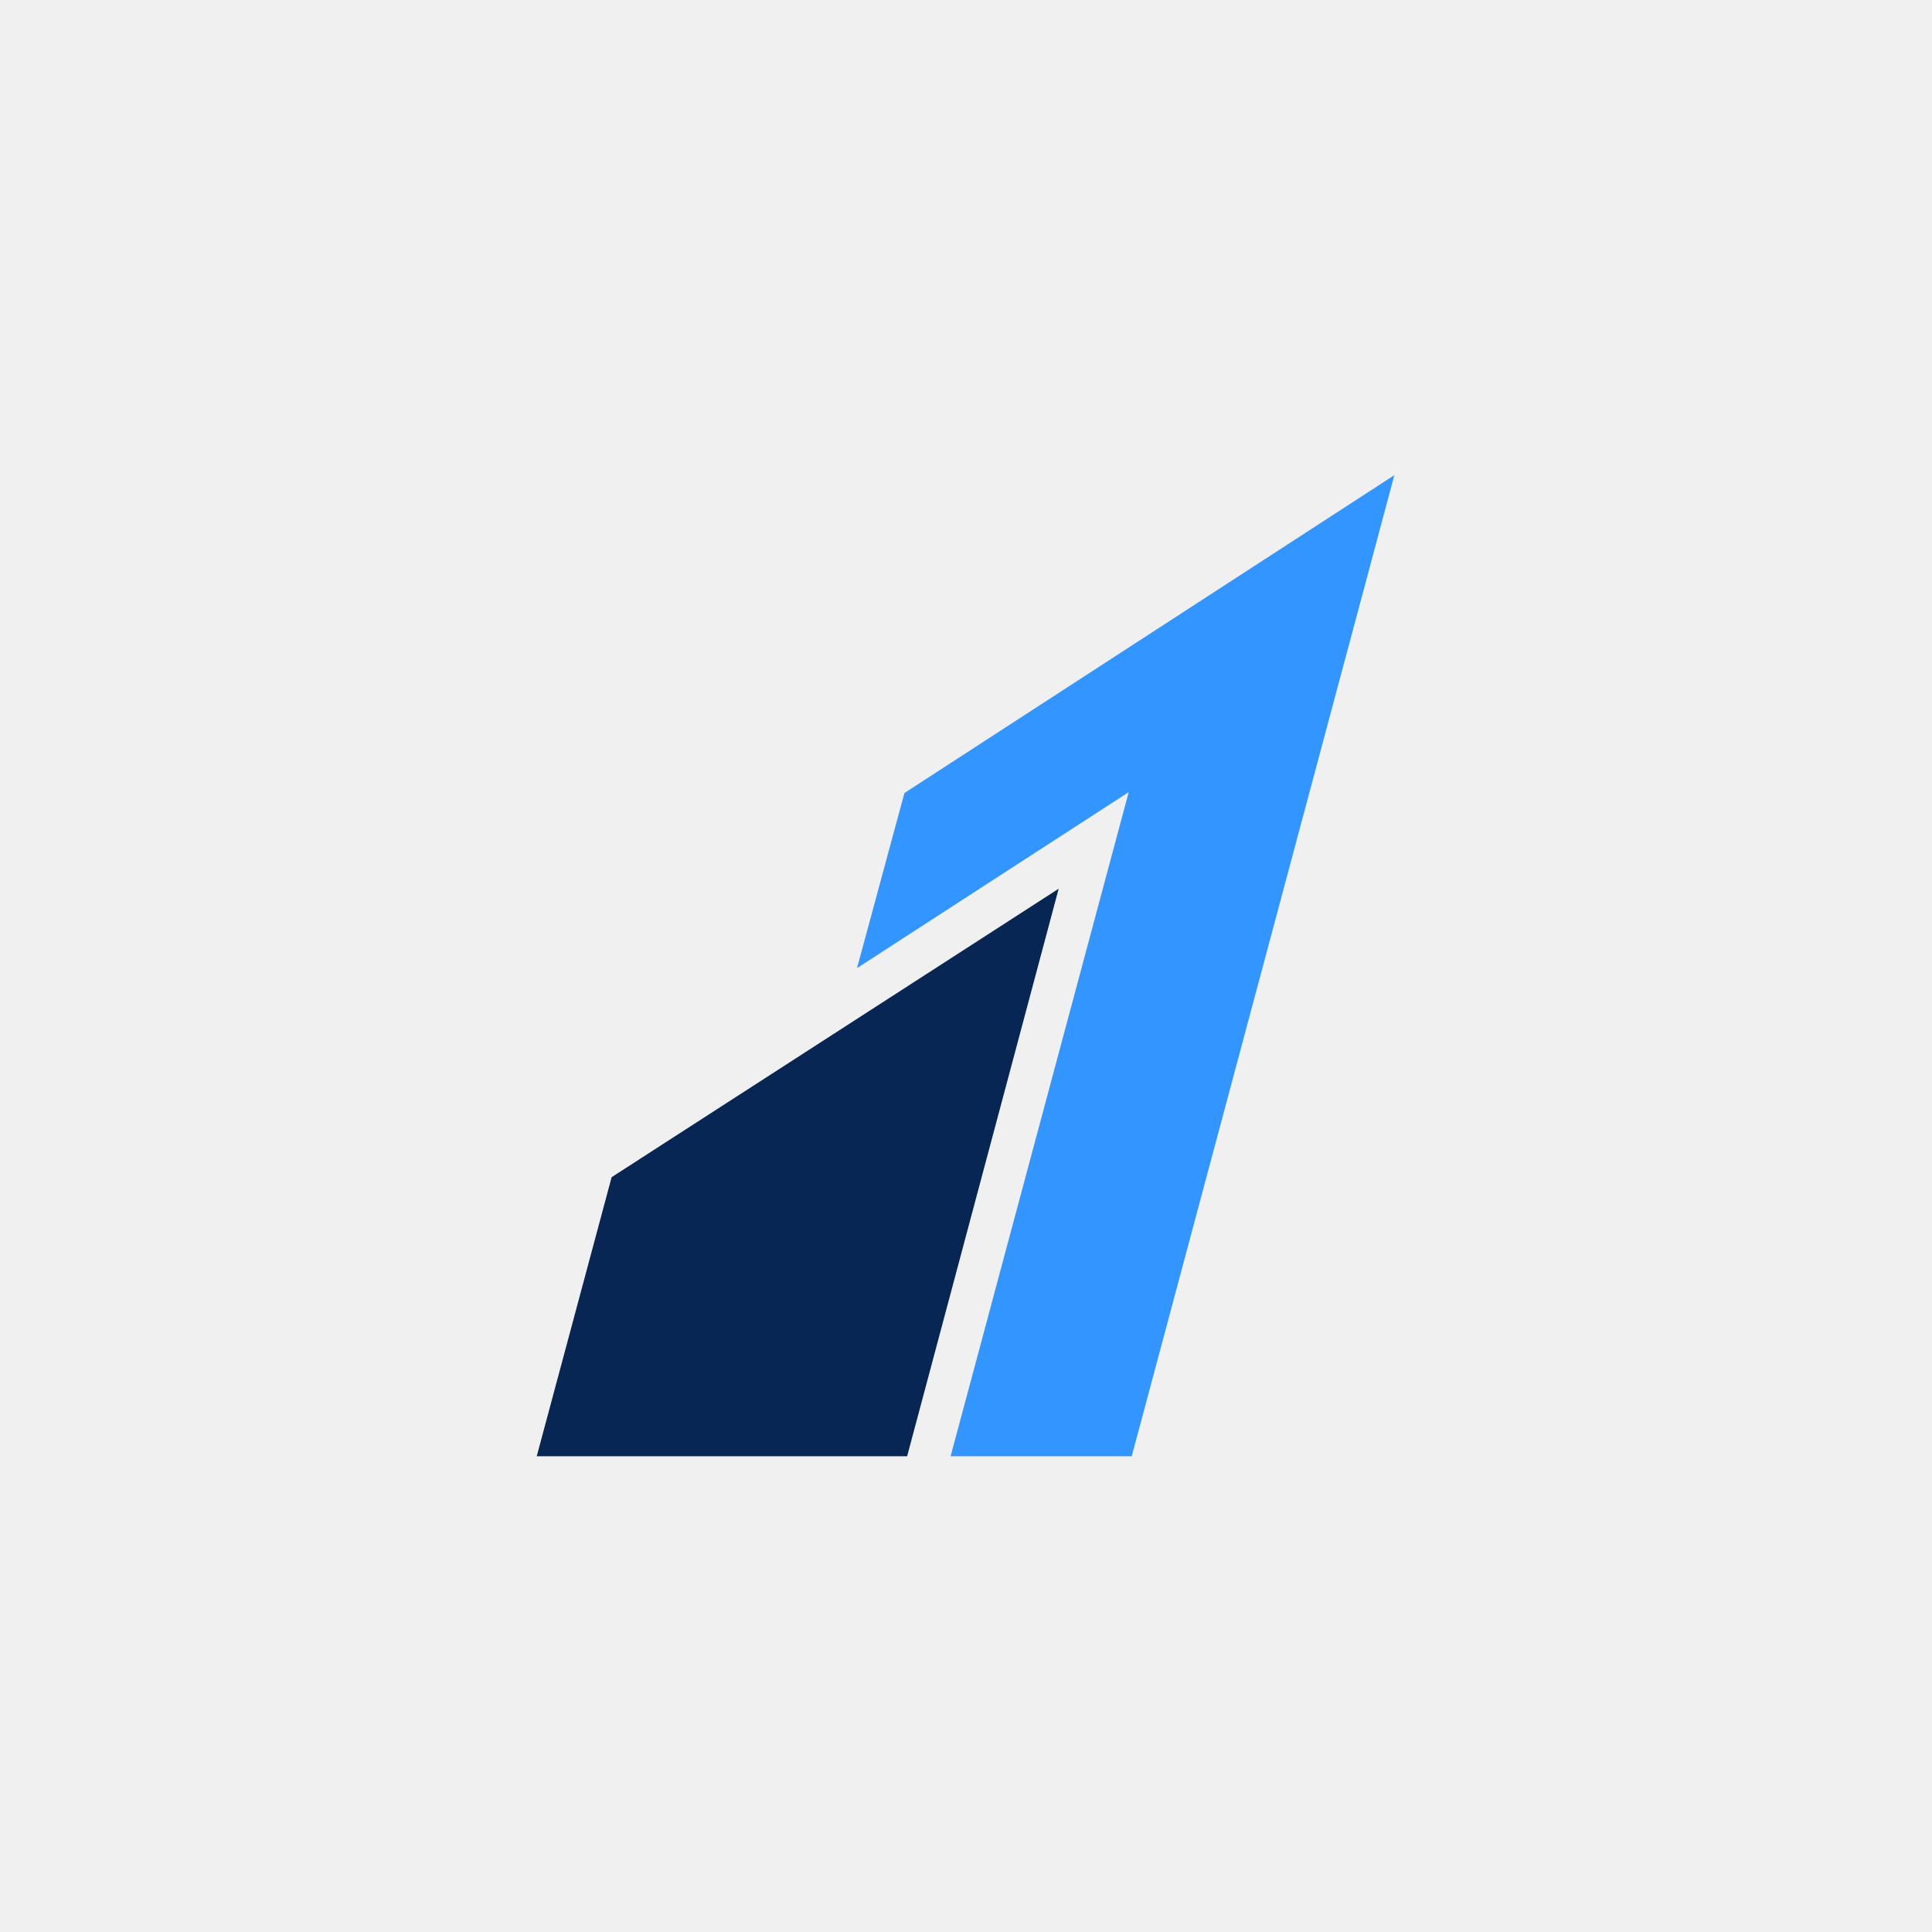
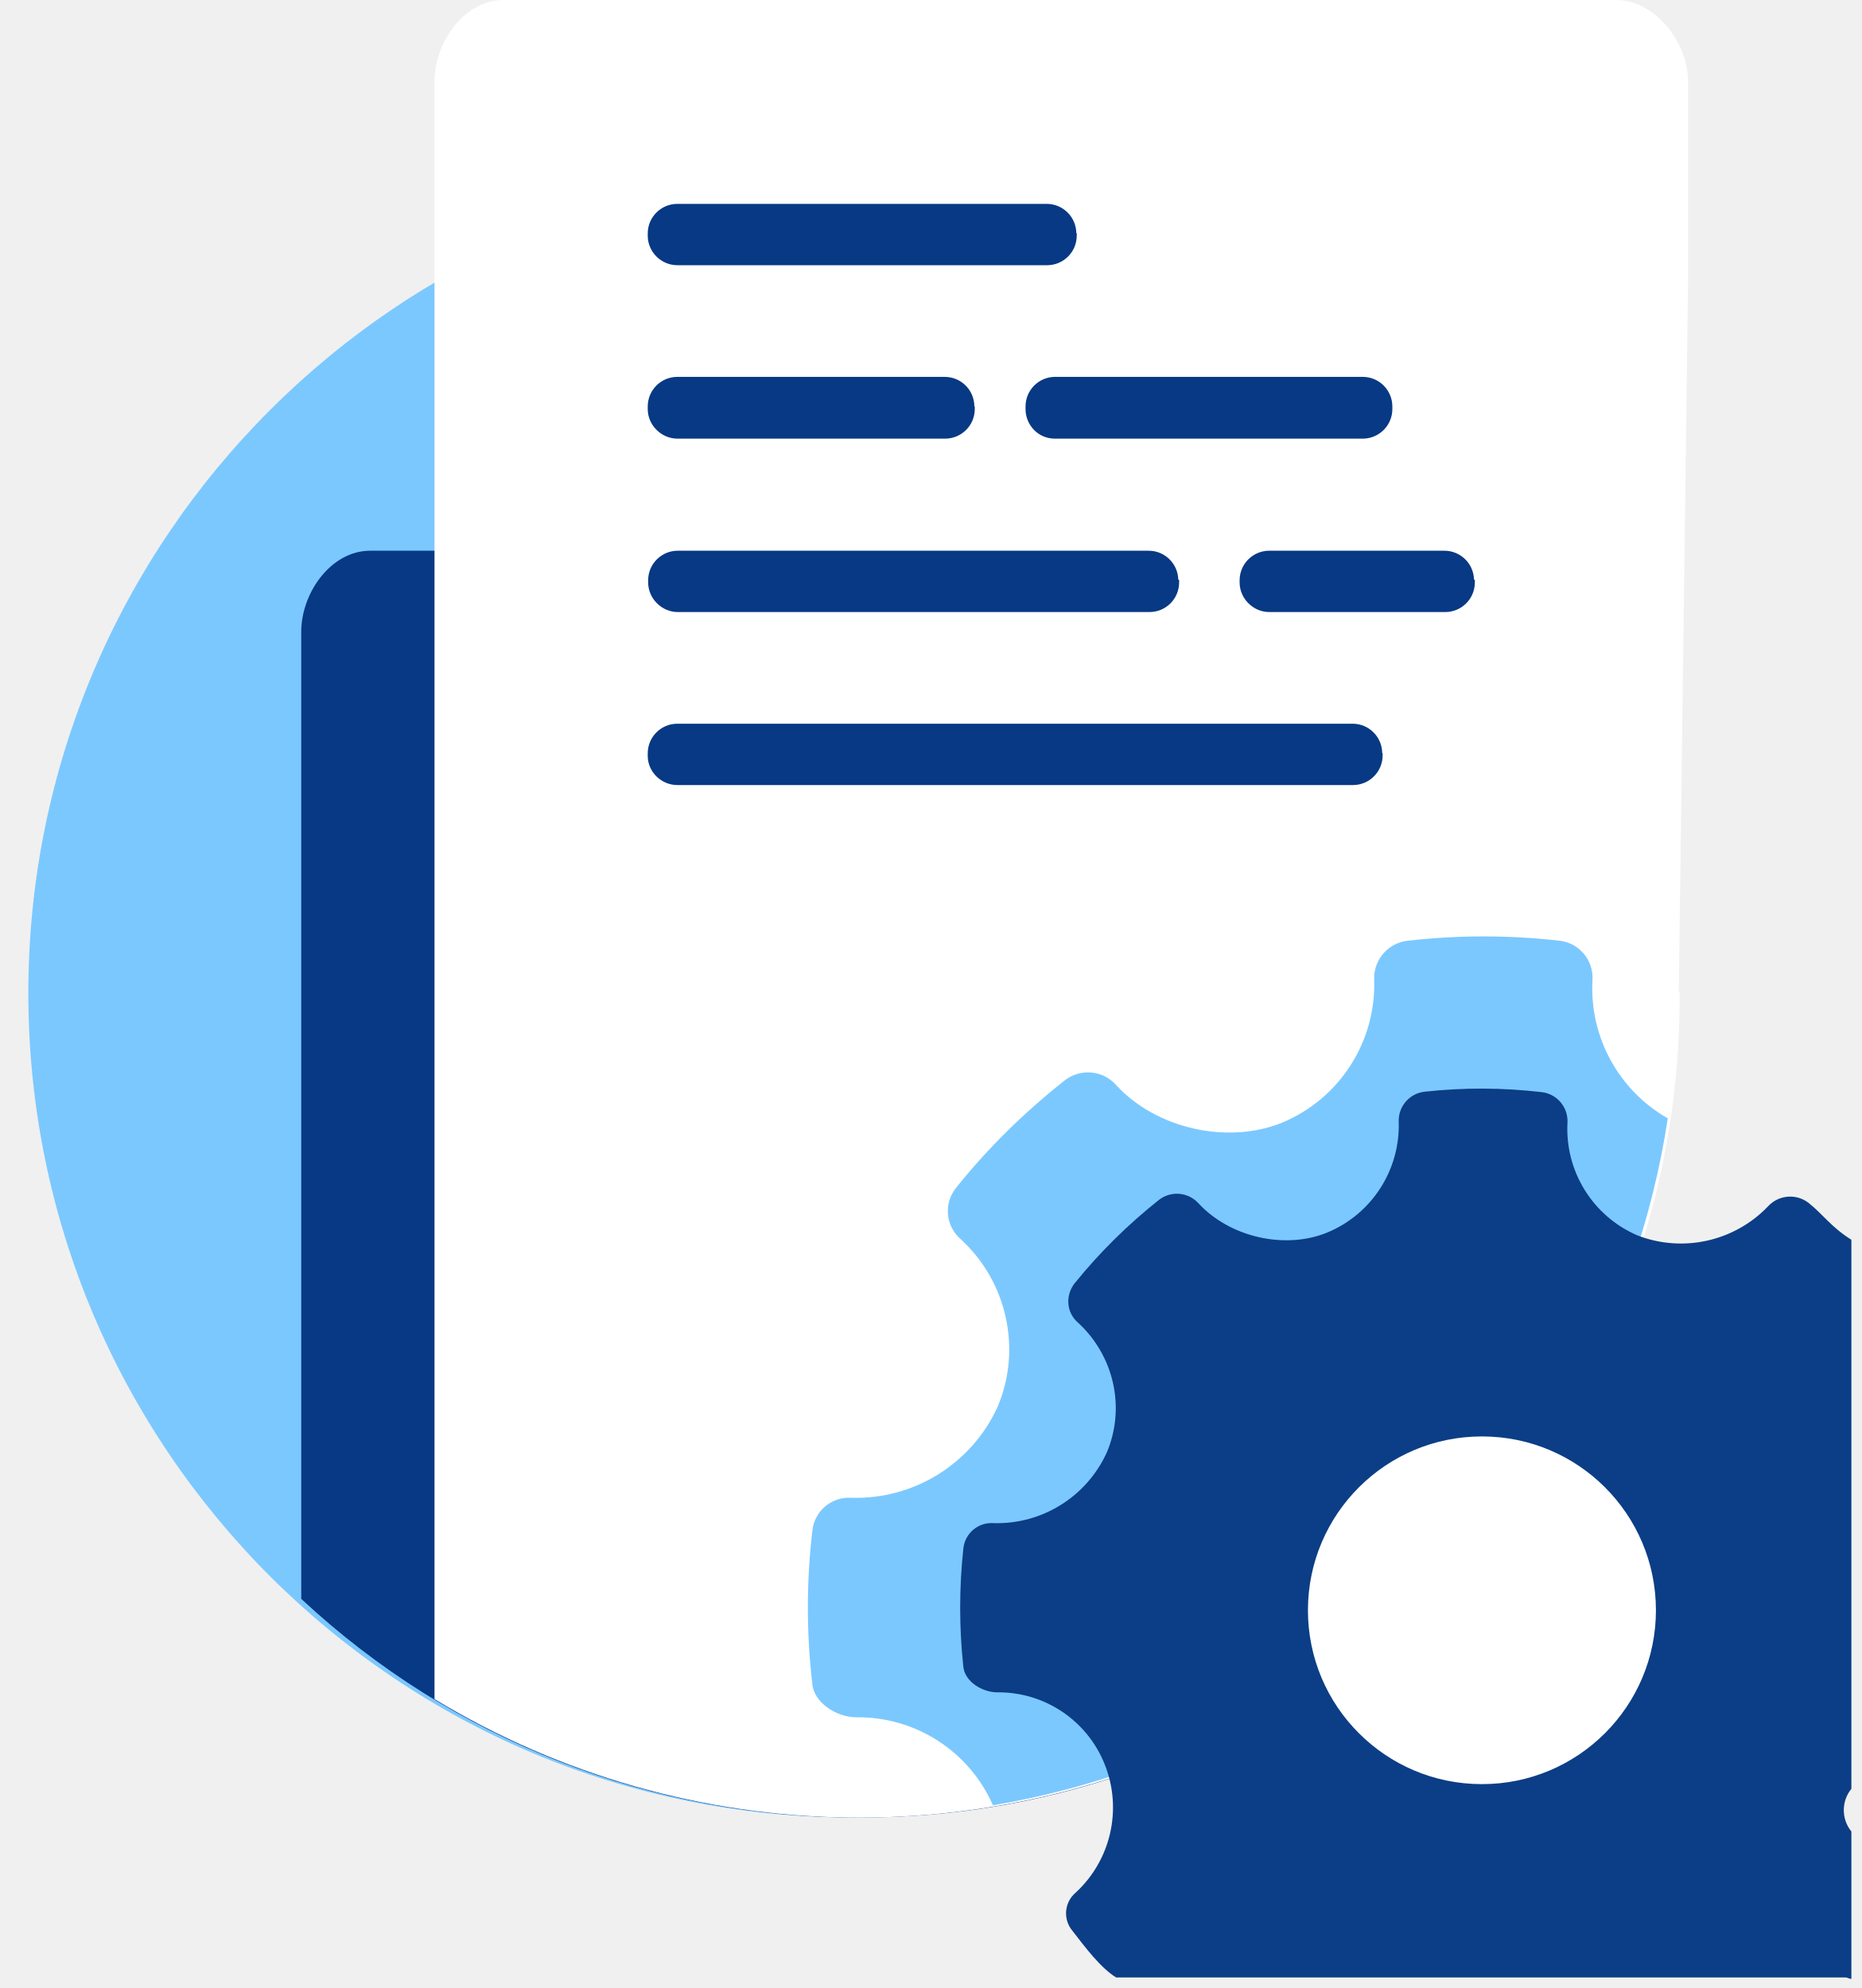
- <svg xmlns="http://www.w3.org/2000/svg" width="640" height="640">
-   <g fill="none" fill-rule="evenodd">
-     <path fill="#3395FF" d="M299.6 262.7l-15.7 58 90-58.3-59 220h60l87-325" />
-     <path fill="#072654" d="M202.6 390l-24.8 92.4h122.7l50.2-188-148 95.5" />
+ <svg xmlns="http://www.w3.org/2000/svg" width="44" height="47" viewBox="0 0 44 47">
+   <g fill="none" transform="translate(-3)">
+     <path d="M0 0h46.76v46.76H0z" />
+     <circle cx="23.16" cy="23.48" r="19.49" fill="#7BC8FF" />
+     <path fill="#073984" d="M39.77 16.98v-2.04c0-.93-.78-1.92-1.71-1.92H11.75c-.93 0-1.63 1-1.63 1.92V37.8a19.23 19.23 0 0 0 13.22 5.17c6.9 0 12.81-3.6 16.43-9.02V16.98z" />
+     <path fill="#FFF" d="M42.68 23.45L42.9 6.6V1.93C42.9 1 42.12 0 41.2 0H14.9c-.93 0-1.63 1-1.63 1.93v38.24A19.39 19.39 0 0 0 42.7 23.45z" />
+     <path fill="#073984" d="M35.67 17.8a.7.7 0 0 0-.69-.69H19.01a.7.7 0 0 0-.7.7v.06c0 .38.32.69.7.69h15.97a.7.7 0 0 0 .7-.7v-.05zm-4.82-4.1a.7.7 0 0 0-.7-.68H19.02a.7.7 0 0 0-.7.69v.06c0 .38.32.7.7.7h11.15a.7.7 0 0 0 .7-.7v-.06zm6.99 0a.7.7 0 0 0-.7-.68H33a.7.7 0 0 0-.7.69v.06c0 .38.32.7.7.7h4.16a.7.7 0 0 0 .7-.7v-.06zM26.03 9.61a.7.7 0 0 0-.7-.7h-6.32a.7.7 0 0 0-.7.7v.06c0 .38.32.7.7.7h6.33a.7.7 0 0 0 .7-.7v-.06zm9.88 0a.7.7 0 0 0-.69-.7h-7.3a.7.7 0 0 0-.68.7v.06c0 .38.3.7.69.7h7.3a.7.7 0 0 0 .68-.7v-.06zm-7.47-4.1a.7.7 0 0 0-.7-.69h-8.73a.7.7 0 0 0-.7.7v.05c0 .39.32.7.7.7h8.74a.7.7 0 0 0 .7-.7v-.06z" />
+     <circle cx="38" cy="38.05" r="4.15" fill="#FFF" />
+     <path fill="#7BC8FF" d="M32.72 38.08a5.31 5.31 0 0 1 7.35-4.9 19.43 19.43 0 0 0 2.35-6.74 3.54 3.54 0 0 1-1.78-3.27.88.88 0 0 0-.78-.93 15.88 15.88 0 0 0-3.58 0 .89.89 0 0 0-.8.9 3.54 3.54 0 0 1-2.17 3.4c-1.3.53-3 .14-3.94-.9a.89.89 0 0 0-1.2-.1c-.95.75-1.82 1.6-2.57 2.54-.3.37-.25.9.1 1.21 1.1 1 1.46 2.6.88 3.97a3.68 3.68 0 0 1-3.46 2.15.87.87 0 0 0-.92.79c-.14 1.2-.14 2.4 0 3.61.04.45.58.79 1.04.79a3.48 3.48 0 0 1 3.23 2.08 19.3 19.3 0 0 0 6.7-2.46 5.28 5.28 0 0 1-.45-2.14z" />
+     <path fill="#0B3E86" d="M46.76 43.3a.8.8 0 0 1 0-1.01V29.31c-.48-.3-.67-.6-1.01-.87a.71.71 0 0 0-.96.08 2.85 2.85 0 0 1-3.08.69 2.74 2.74 0 0 1-1.66-2.68.69.69 0 0 0-.61-.71 12.3 12.3 0 0 0-2.77-.01.69.69 0 0 0-.61.7 2.74 2.74 0 0 1-1.69 2.63c-1 .41-2.31.11-3.05-.7a.69.69 0 0 0-.93-.07c-.73.58-1.4 1.24-1.99 1.97-.22.28-.2.69.08.93.85.78 1.13 2.01.68 3.07a2.85 2.85 0 0 1-2.67 1.67.67.67 0 0 0-.72.6c-.1.93-.1 1.87 0 2.8.04.35.45.6.8.6a2.7 2.7 0 0 1 2.54 1.7 2.74 2.74 0 0 1-.69 3.04.64.64 0 0 0-.07.9c.31.4.66.87 1.03 1.1h17.25c.02 0 .13.05.13.03V43.3zm-8.74-1.12a4.11 4.11 0 1 1 .01-8.22 4.11 4.11 0 0 1 0 8.22z" />
  </g>
</svg>
